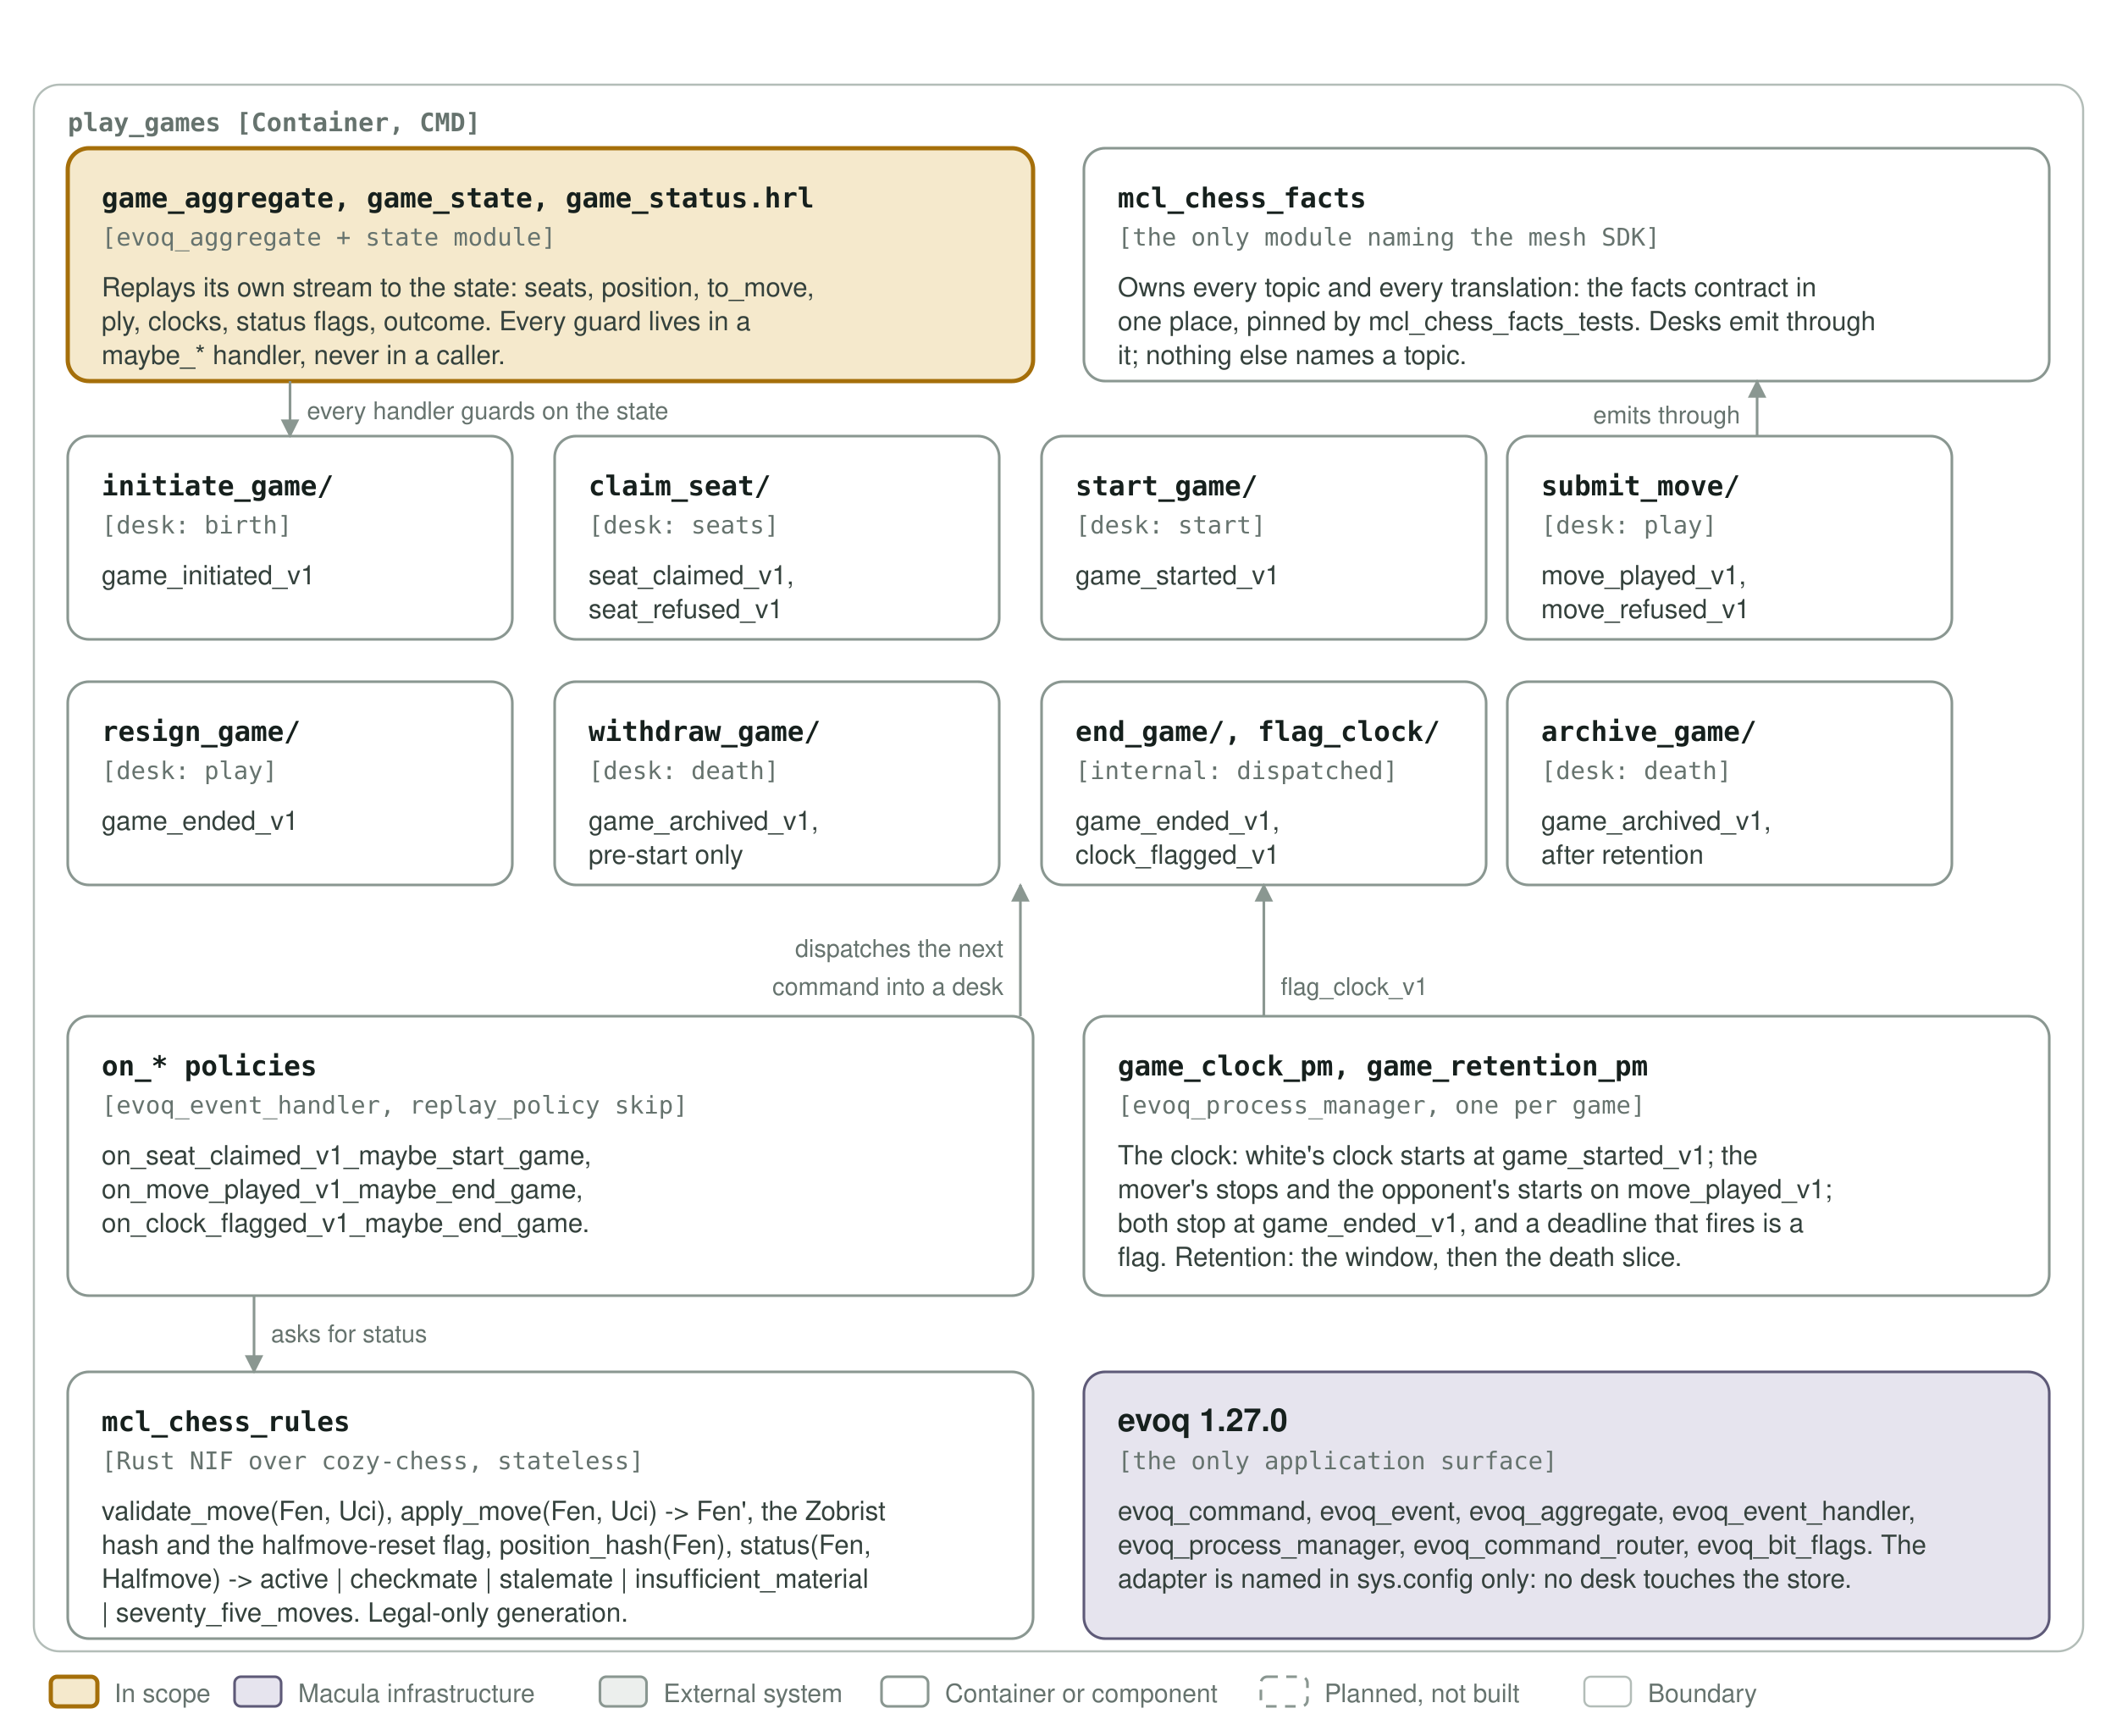
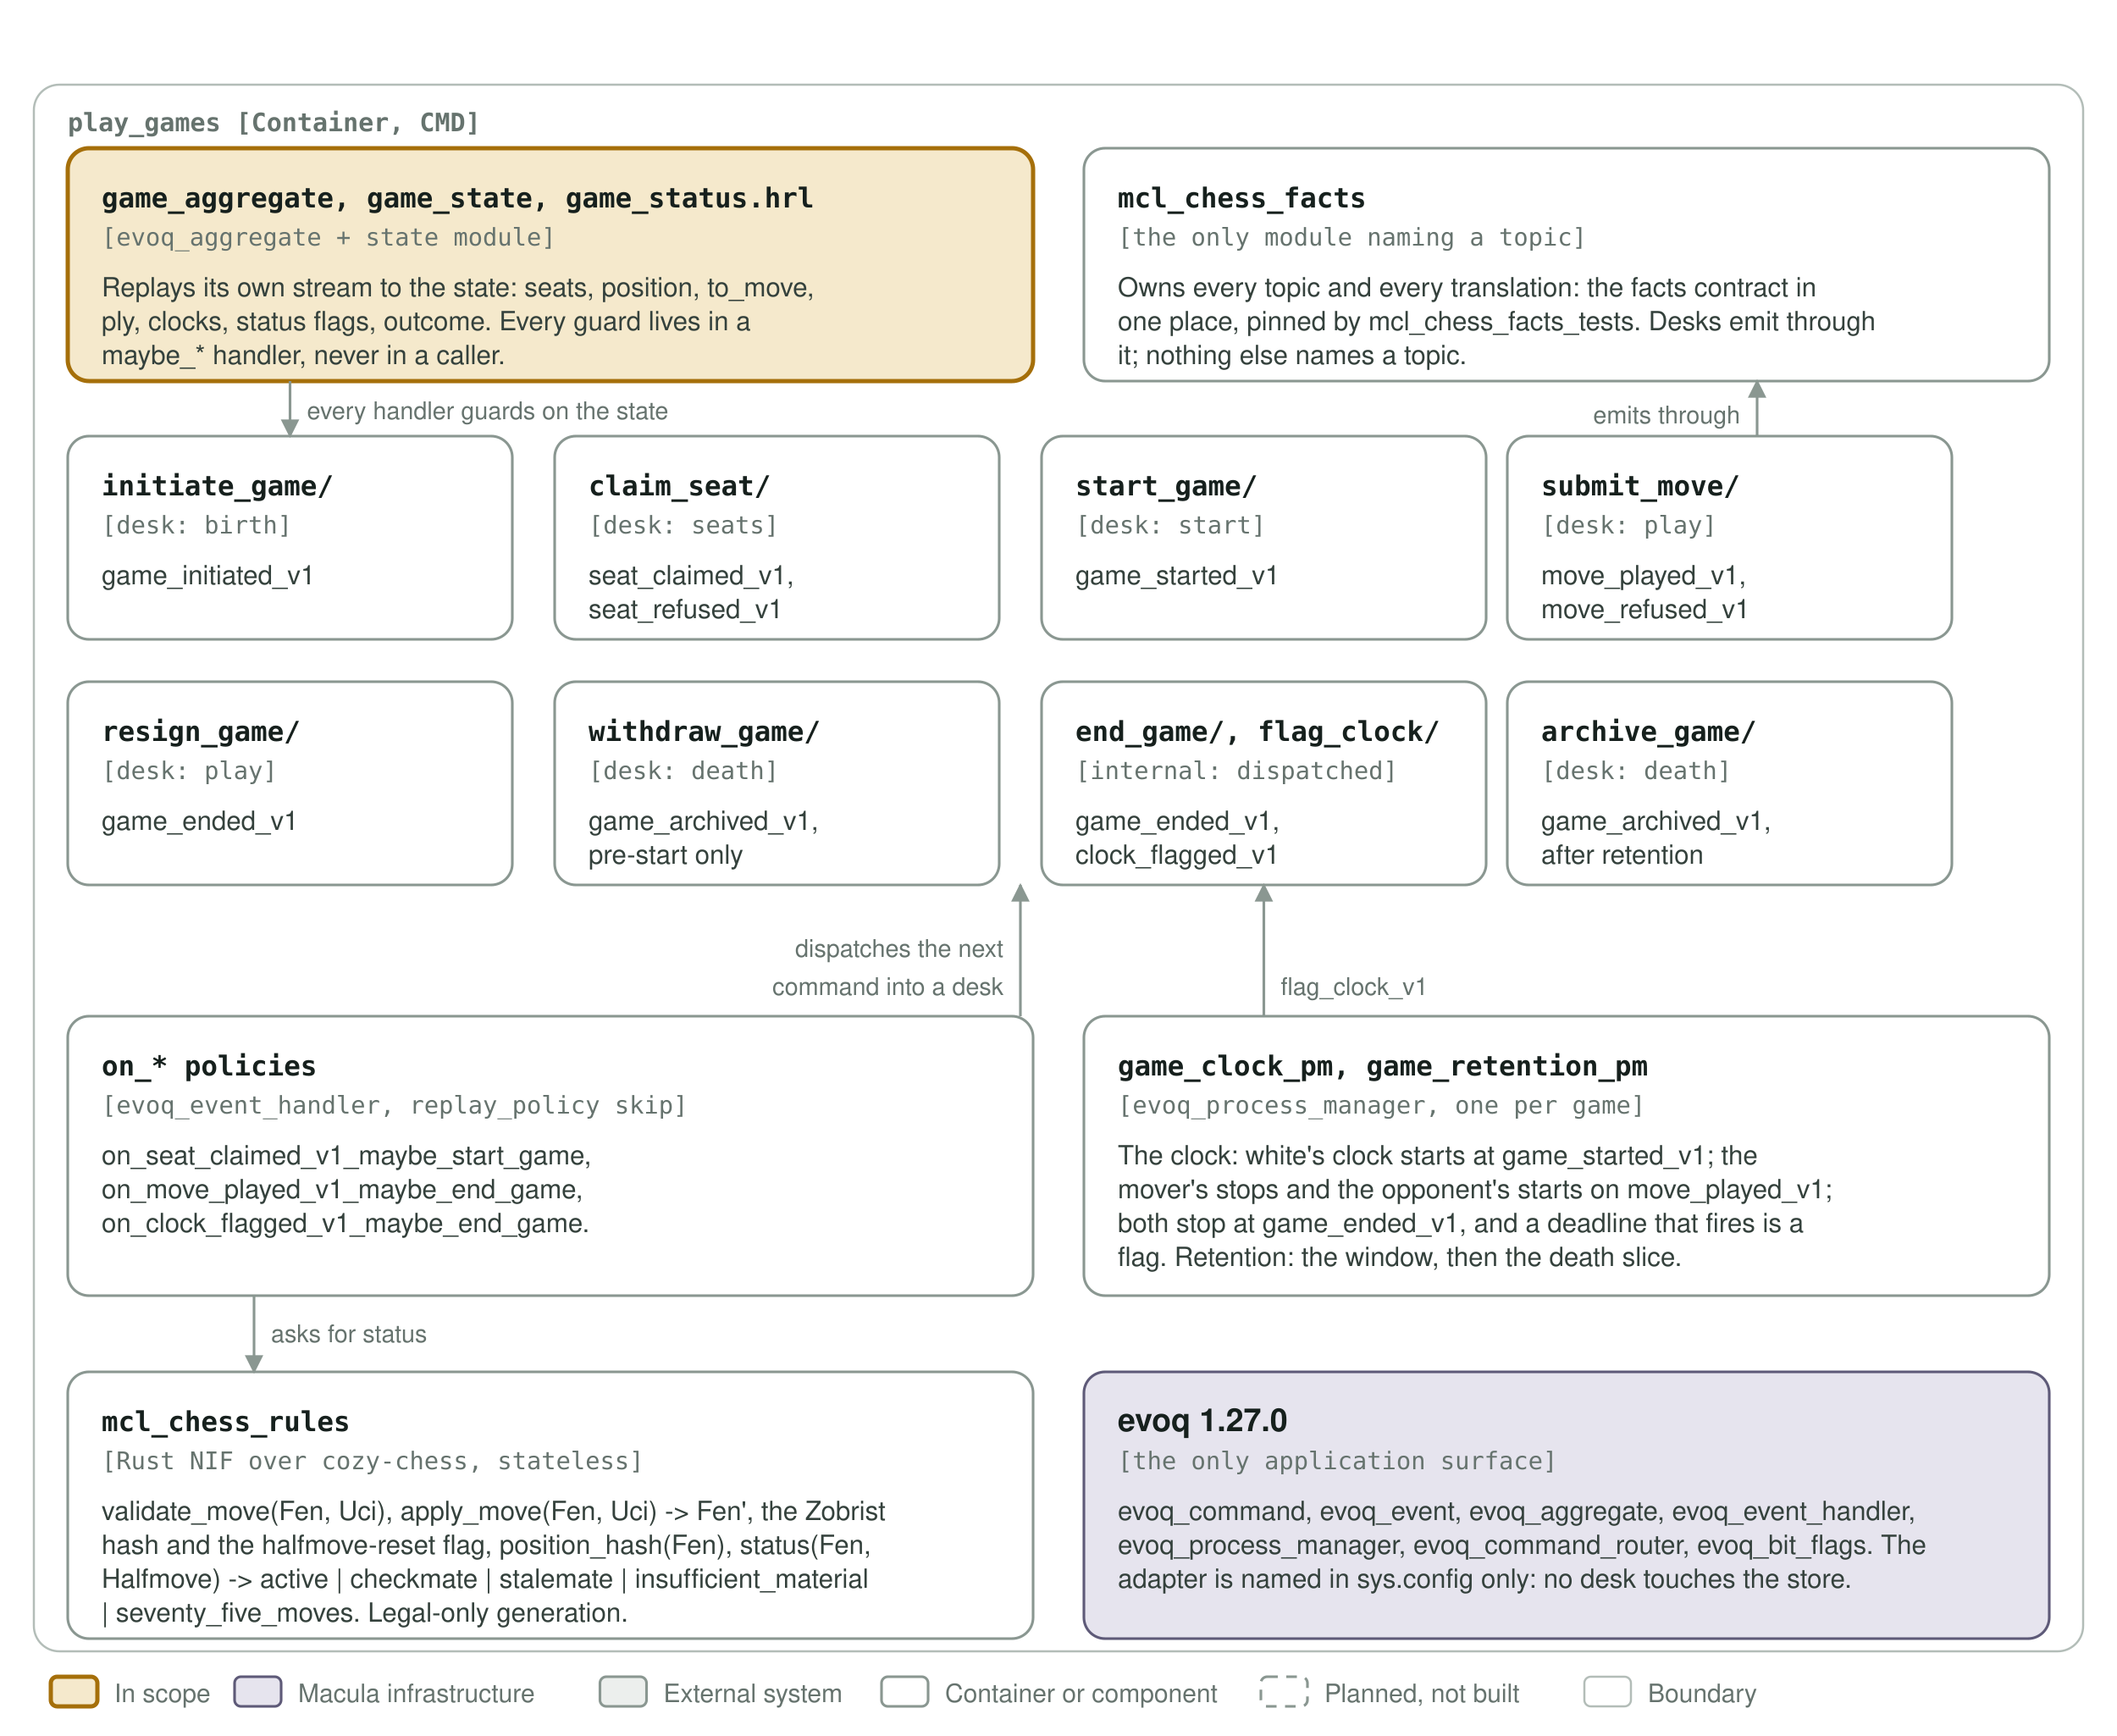
<svg xmlns="http://www.w3.org/2000/svg" viewBox="0 0 1000 820" role="img" aria-label="mcl-chess components">
  <style>
.t-name { font-family: "Atkinson Hyperlegible", "Segoe UI", system-ui, -apple-system, Helvetica, Arial, sans-serif; font-size: 15px; font-weight: 700; }
.t-desc { font-family: "Atkinson Hyperlegible", "Segoe UI", system-ui, -apple-system, Helvetica, Arial, sans-serif; font-size: 12.5px; }
.t-rel { font-family: "Atkinson Hyperlegible", "Segoe UI", system-ui, -apple-system, Helvetica, Arial, sans-serif; font-size: 11.5px; paint-order: stroke; stroke-width: 4px; stroke-linejoin: round; }
.t-code { font-family: "JetBrains Mono", ui-monospace, Menlo, Consolas, monospace; font-size: 13px; font-weight: 600; }
.t-type { font-family: "JetBrains Mono", ui-monospace, Menlo, Consolas, monospace; font-size: 11.5px; }
.t-bound { font-family: "JetBrains Mono", ui-monospace, Menlo, Consolas, monospace; font-size: 12px; font-weight: 600; }
.t-leg { font-family: "Atkinson Hyperlegible", "Segoe UI", system-ui, -apple-system, Helvetica, Arial, sans-serif; font-size: 12px; }
.edge { fill: none; stroke-width: 1.25; }
.edge-later { fill: none; stroke-width: 1.25; stroke-dasharray: 5 4; }
.bg { fill: #FFFFFF; }
.b-sys { fill: #F5E9CC; stroke: #A56F0A; stroke-width: 2; }
.b-per { fill: #E3EBF2; stroke: #3B5B7A; stroke-width: 1.25; }
.b-mac { fill: #E6E4EE; stroke: #5E5A78; stroke-width: 1.25; }
.b-ext { fill: #ECEFED; stroke: #8A9791; stroke-width: 1.25; }
.b-cmp { fill: #FFFFFF; stroke: #8A9791; stroke-width: 1.25; }
.b-later { fill: none; stroke: #8A9791; stroke-width: 1.25; stroke-dasharray: 5 4; }
.bound { fill: none; stroke: #B3BDB8; stroke-width: 1; }
.head { fill: #3B5B7A; }
.t-name, .t-code { fill: #16201D; }
.t-type, .t-bound, .t-leg { fill: #66736E; }
.t-desc { fill: #34413C; }
.t-rel { fill: #66736E; stroke: #FFFFFF; }
.edge, .edge-later { stroke: #8A9791; }
.arrowhead { fill: #8A9791; }
@media (prefers-color-scheme: dark) {
.bg { fill: #171F1C; }
.b-sys { fill: #3A2E13; stroke: #E3AA3C; }
.b-per { fill: #1D2A36; stroke: #8EB4D8; }
.b-mac { fill: #26243A; stroke: #A9A4C8; }
.b-ext { fill: #1C2421; stroke: #7D8B85; }
.b-cmp { fill: #171F1C; stroke: #7D8B85; }
.b-later { stroke: #7D8B85; }
.bound { stroke: #4A5752; }
.head { fill: #8EB4D8; }
.t-name, .t-code { fill: #E6ECE9; }
.t-type, .t-bound, .t-leg { fill: #93A09A; }
.t-desc { fill: #C3CDC8; }
.t-rel { fill: #93A09A; stroke: #171F1C; }
.edge, .edge-later { stroke: #7D8B85; }
.arrowhead { fill: #7D8B85; }
}
</style>
  <defs>
    <marker id="a" viewBox="0 0 10 10" refX="9" refY="5" markerWidth="7" markerHeight="7" orient="auto-start-reverse">
      <path class="arrowhead" d="M0 0L10 5L0 10z" />
    </marker>
  </defs>
  <rect class="bg" x="0" y="0" width="1000" height="820" />
  <rect class="bound" x="16" y="40" width="968" height="740" rx="12" />
  <text class="t-bound" x="32" y="62">play_games [Container, CMD]</text>
  <rect class="b-sys" x="32" y="70" width="456" height="110" rx="10" />
  <text class="t-code" x="48" y="98">game_aggregate, game_state, game_status.hrl</text>
  <text class="t-type" x="48" y="116">[evoq_aggregate + state module]</text>
  <text class="t-desc" x="48" y="140">Replays its own stream to the state: seats, position, to_move,</text>
  <text class="t-desc" x="48" y="156">ply, clocks, status flags, outcome. Every guard lives in a</text>
  <text class="t-desc" x="48" y="172">maybe_* handler, never in a caller.</text>
  <rect class="b-cmp" x="512" y="70" width="456" height="110" rx="10" />
  <text class="t-code" x="528" y="98">mcl_chess_facts</text>
-   <text class="t-type" x="528" y="116">[the only module naming the mesh SDK]</text>
+   <text class="t-type" x="528" y="116">[the only module naming a topic]</text>
  <text class="t-desc" x="528" y="140">Owns every topic and every translation: the facts contract in</text>
  <text class="t-desc" x="528" y="156">one place, pinned by mcl_chess_facts_tests. Desks emit through</text>
  <text class="t-desc" x="528" y="172">it; nothing else names a topic.</text>
  <rect class="b-cmp" x="32" y="206" width="210" height="96" rx="10" />
  <text class="t-code" x="48" y="234">initiate_game/</text>
  <text class="t-type" x="48" y="252">[desk: birth]</text>
  <text class="t-desc" x="48" y="276">game_initiated_v1</text>
  <rect class="b-cmp" x="262" y="206" width="210" height="96" rx="10" />
  <text class="t-code" x="278" y="234">claim_seat/</text>
  <text class="t-type" x="278" y="252">[desk: seats]</text>
  <text class="t-desc" x="278" y="276">seat_claimed_v1,</text>
  <text class="t-desc" x="278" y="292">seat_refused_v1</text>
  <rect class="b-cmp" x="492" y="206" width="210" height="96" rx="10" />
  <text class="t-code" x="508" y="234">start_game/</text>
  <text class="t-type" x="508" y="252">[desk: start]</text>
  <text class="t-desc" x="508" y="276">game_started_v1</text>
  <rect class="b-cmp" x="712" y="206" width="210" height="96" rx="10" />
  <text class="t-code" x="728" y="234">submit_move/</text>
  <text class="t-type" x="728" y="252">[desk: play]</text>
  <text class="t-desc" x="728" y="276">move_played_v1,</text>
  <text class="t-desc" x="728" y="292">move_refused_v1</text>
  <rect class="b-cmp" x="32" y="322" width="210" height="96" rx="10" />
  <text class="t-code" x="48" y="350">resign_game/</text>
  <text class="t-type" x="48" y="368">[desk: play]</text>
  <text class="t-desc" x="48" y="392">game_ended_v1</text>
  <rect class="b-cmp" x="262" y="322" width="210" height="96" rx="10" />
  <text class="t-code" x="278" y="350">withdraw_game/</text>
  <text class="t-type" x="278" y="368">[desk: death]</text>
  <text class="t-desc" x="278" y="392">game_archived_v1,</text>
  <text class="t-desc" x="278" y="408">pre-start only</text>
  <rect class="b-cmp" x="492" y="322" width="210" height="96" rx="10" />
  <text class="t-code" x="508" y="350">end_game/, flag_clock/</text>
  <text class="t-type" x="508" y="368">[internal: dispatched]</text>
  <text class="t-desc" x="508" y="392">game_ended_v1,</text>
  <text class="t-desc" x="508" y="408">clock_flagged_v1</text>
  <rect class="b-cmp" x="712" y="322" width="210" height="96" rx="10" />
  <text class="t-code" x="728" y="350">archive_game/</text>
  <text class="t-type" x="728" y="368">[desk: death]</text>
  <text class="t-desc" x="728" y="392">game_archived_v1,</text>
  <text class="t-desc" x="728" y="408">after retention</text>
  <rect class="b-cmp" x="32" y="480" width="456" height="132" rx="10" />
  <text class="t-code" x="48" y="508">on_* policies</text>
  <text class="t-type" x="48" y="526">[evoq_event_handler, replay_policy skip]</text>
  <text class="t-desc" x="48" y="550">on_seat_claimed_v1_maybe_start_game,</text>
  <text class="t-desc" x="48" y="566">on_move_played_v1_maybe_end_game,</text>
  <text class="t-desc" x="48" y="582">on_clock_flagged_v1_maybe_end_game.</text>
  <rect class="b-cmp" x="512" y="480" width="456" height="132" rx="10" />
  <text class="t-code" x="528" y="508">game_clock_pm, game_retention_pm</text>
  <text class="t-type" x="528" y="526">[evoq_process_manager, one per game]</text>
  <text class="t-desc" x="528" y="550">The clock: white's clock starts at game_started_v1; the</text>
  <text class="t-desc" x="528" y="566">mover's stops and the opponent's starts on move_played_v1;</text>
  <text class="t-desc" x="528" y="582">both stop at game_ended_v1, and a deadline that fires is a</text>
  <text class="t-desc" x="528" y="598">flag. Retention: the window, then the death slice.</text>
  <rect class="b-cmp" x="32" y="648" width="456" height="126" rx="10" />
  <text class="t-code" x="48" y="676">mcl_chess_rules</text>
  <text class="t-type" x="48" y="694">[Rust NIF over cozy-chess, stateless]</text>
  <text class="t-desc" x="48" y="718">validate_move(Fen, Uci), apply_move(Fen, Uci) -&gt; Fen', the Zobrist</text>
  <text class="t-desc" x="48" y="734">hash and the halfmove-reset flag, position_hash(Fen), status(Fen,</text>
  <text class="t-desc" x="48" y="750">Halfmove) -&gt; active | checkmate | stalemate | insufficient_material</text>
  <text class="t-desc" x="48" y="766">| seventy_five_moves. Legal-only generation.</text>
  <rect class="b-mac" x="512" y="648" width="456" height="126" rx="10" />
  <text class="t-name" x="528" y="676">evoq 1.27.0</text>
  <text class="t-type" x="528" y="694">[the only application surface]</text>
  <text class="t-desc" x="528" y="718">evoq_command, evoq_event, evoq_aggregate, evoq_event_handler,</text>
  <text class="t-desc" x="528" y="734">evoq_process_manager, evoq_command_router, evoq_bit_flags. The</text>
  <text class="t-desc" x="528" y="750">adapter is named in sys.config only: no desk touches the store.</text>
  <path class="edge" d="M137 180V206" marker-end="url(#a)" />
  <text class="t-rel" x="145" y="198">every handler guards on the state</text>
  <path class="edge" d="M830 206V180" marker-end="url(#a)" />
  <text class="t-rel" x="822" y="200" text-anchor="end">emits through</text>
  <path class="edge" d="M482 480V418" marker-end="url(#a)" />
  <text class="t-rel" x="474" y="452" text-anchor="end">dispatches the next</text>
  <text class="t-rel" x="474" y="470" text-anchor="end">command into a desk</text>
  <path class="edge" d="M597 480V418" marker-end="url(#a)" />
  <text class="t-rel" x="605" y="470">flag_clock_v1</text>
  <path class="edge" d="M120 612V648" marker-end="url(#a)" />
  <text class="t-rel" x="128" y="634">asks for status</text>
  <rect class="b-sys" x="24" y="792" width="22" height="14" rx="3" />
  <text class="t-leg" x="54" y="804">In scope</text>
  <rect class="b-mac" x="110.8" y="792" width="22" height="14" rx="3" />
  <text class="t-leg" x="140.8" y="804">Macula infrastructure</text>
  <rect class="b-ext" x="283.4" y="792" width="22" height="14" rx="3" />
  <text class="t-leg" x="313.4" y="804">External system</text>
  <rect class="b-cmp" x="416.4" y="792" width="22" height="14" rx="3" />
  <text class="t-leg" x="446.4" y="804">Container or component</text>
  <rect class="b-later" x="595.6" y="792" width="22" height="14" rx="3" />
  <text class="t-leg" x="625.6" y="804">Planned, not built</text>
  <rect class="bound" x="748.4" y="792" width="22" height="14" rx="3" />
  <text class="t-leg" x="778.4" y="804">Boundary</text>
</svg>
